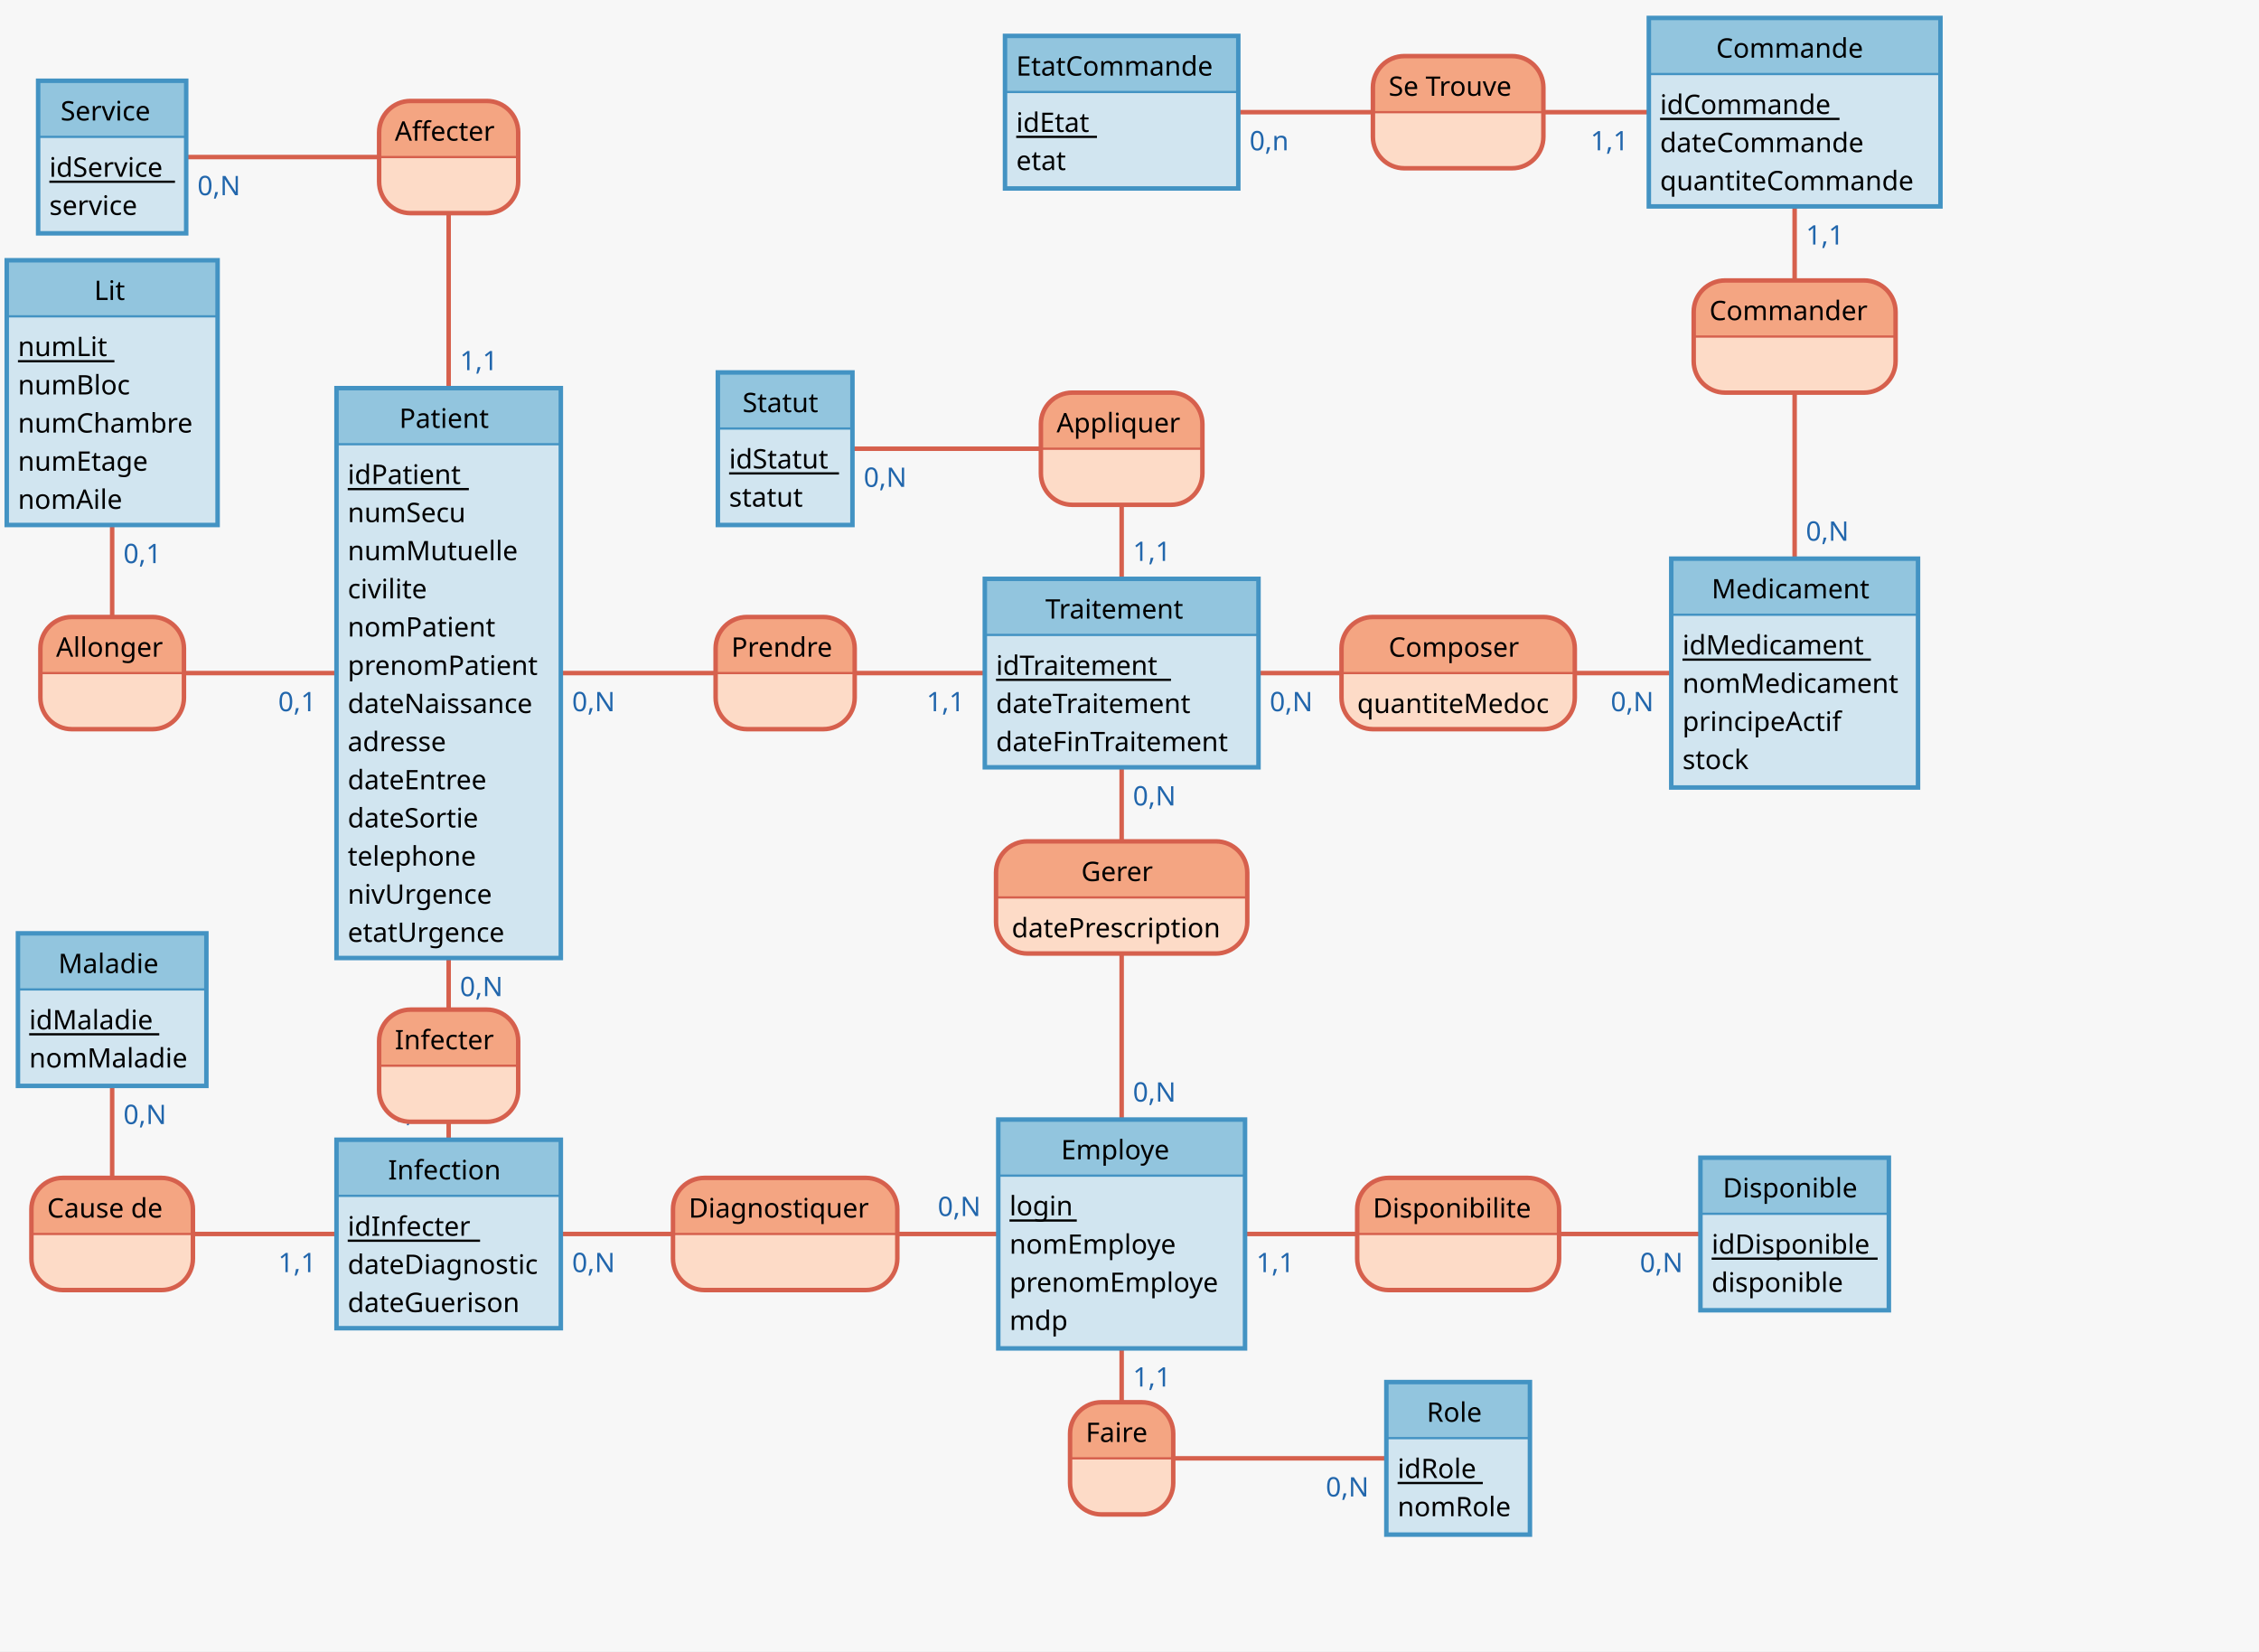
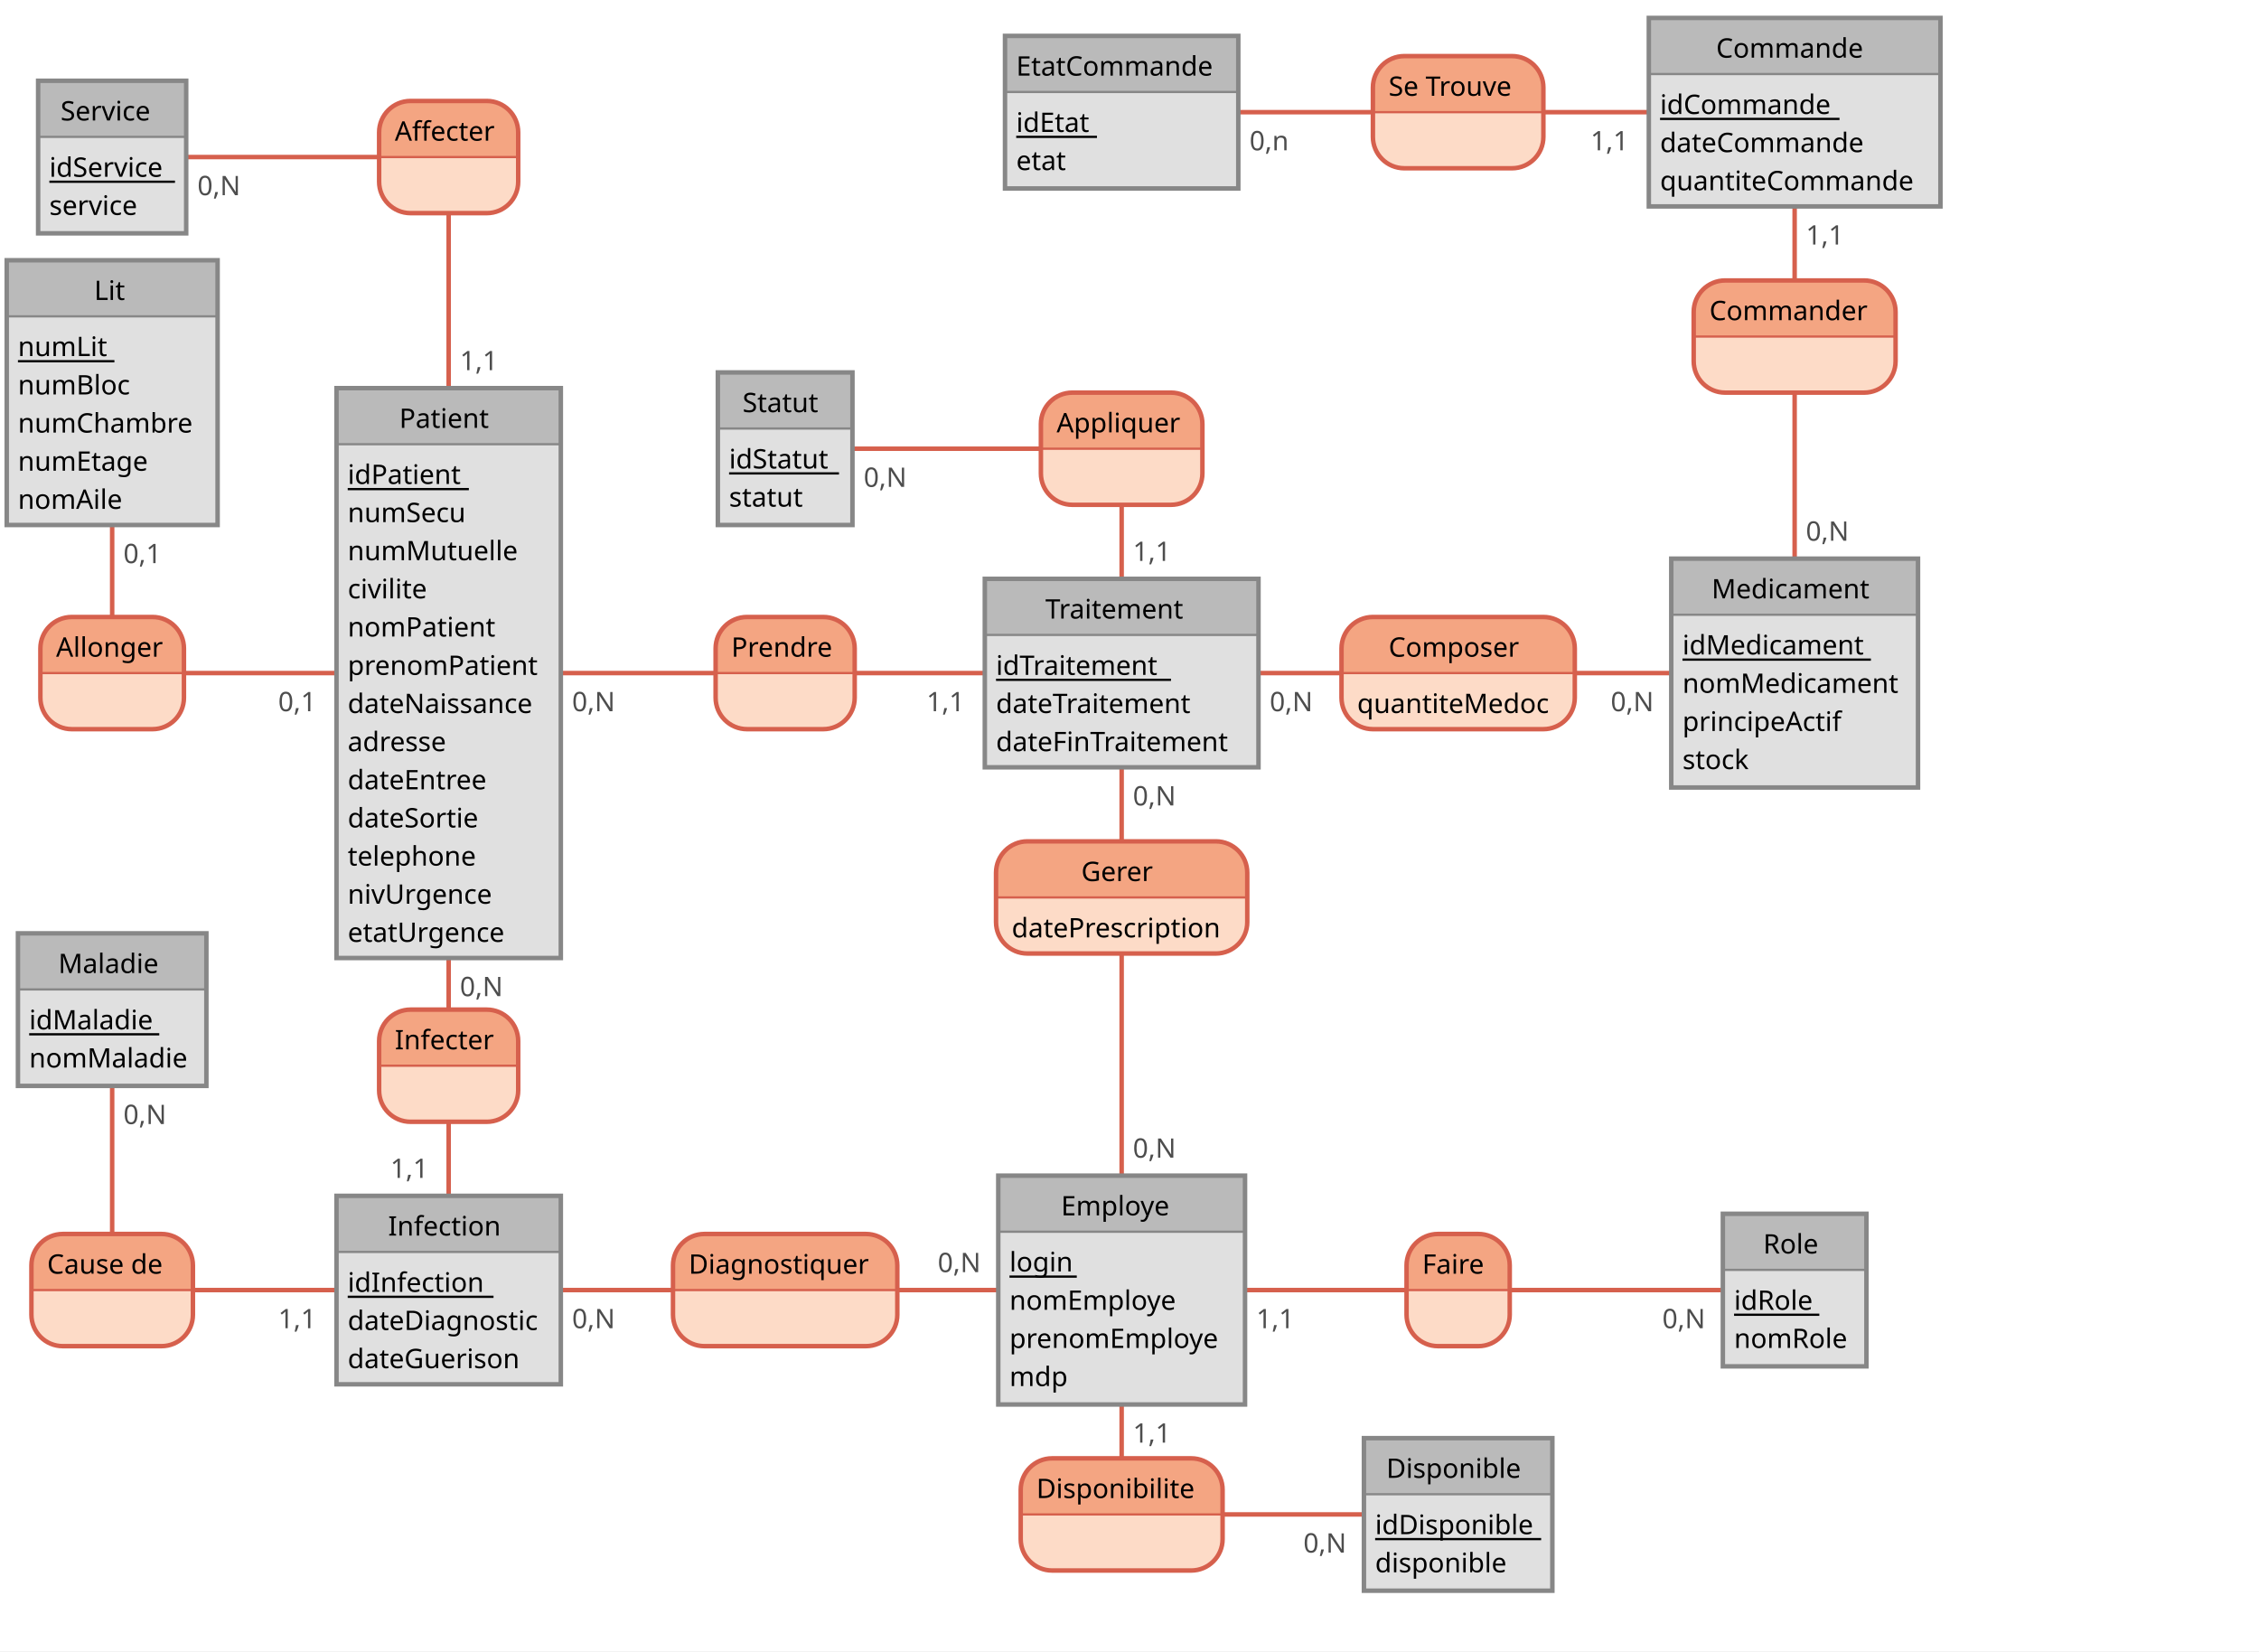
- <svg xmlns="http://www.w3.org/2000/svg" width="1007" height="736" view_box="0 0 1007 736">\n\n<rect id="frame" x="0" y="0" width="1007" height="736" fill="#f7f7f7" stroke="none" stroke-width="0" />
-   <line x1="500" y1="550" x2="350" y2="550" stroke="#d6604d" stroke-width="2" />
-   <text x="418" y="542.0" fill="#2166ac" font-family="Verdana" font-size="12">0,N</text>
-   <line x1="200" y1="550" x2="350" y2="550" stroke="#d6604d" stroke-width="2" />
-   <text x="255" y="567.0" fill="#2166ac" font-family="Verdana" font-size="12">0,N</text>
+ <svg xmlns="http://www.w3.org/2000/svg" width="1007" height="736" view_box="0 0 1007 736">\n\n<rect id="frame" x="0" y="0" width="1007" height="736" fill="#ffffff" stroke="none" stroke-width="0" />
+   <line x1="500" y1="575" x2="350" y2="575" stroke="#d6604d" stroke-width="2" />
+   <text x="418" y="567.0" fill="#4d4d4d" font-family="Verdana" font-size="12">0,N</text>
+   <line x1="200" y1="575" x2="350" y2="575" stroke="#d6604d" stroke-width="2" />
+   <text x="255" y="592.0" fill="#4d4d4d" font-family="Verdana" font-size="12">0,N</text>
  <g id="association-Diagnostiquer">
-     <path d="M 386 525 a 14 14 90 0 1 14 14 V 550 h -100 V 539 a 14 14 90 0 1 14 -14" fill="#f4a582" stroke="#f4a582" stroke-width="0" />
-     <path d="M 400 550.0 v 11 a 14 14 90 0 1 -14 14 H 314 a 14 14 90 0 1 -14 -14 V 550.0 H 100" fill="#fddbc7" stroke="#fddbc7" stroke-width="0" />
-     <rect x="300" y="525" width="100" height="50" fill="none" rx="14" stroke="#d6604d" stroke-width="2" />
-     <line x1="300" y1="550" x2="400" y2="550" stroke="#d6604d" stroke-width="1" />
-     <text x="307" y="542.7" fill="#000000" font-family="Verdana" font-size="12">Diagnostiquer</text>
+     <path d="M 386 550 a 14 14 90 0 1 14 14 V 575 h -100 V 564 a 14 14 90 0 1 14 -14" fill="#f4a582" stroke="#f4a582" stroke-width="0" />
+     <path d="M 400 575.0 v 11 a 14 14 90 0 1 -14 14 H 314 a 14 14 90 0 1 -14 -14 V 575.0 H 100" fill="#fddbc7" stroke="#fddbc7" stroke-width="0" />
+     <rect x="300" y="550" width="100" height="50" fill="none" rx="14" stroke="#d6604d" stroke-width="2" />
+     <line x1="300" y1="575" x2="400" y2="575" stroke="#d6604d" stroke-width="1" />
+     <text x="307" y="567.7" fill="#000000" font-family="Verdana" font-size="12">Diagnostiquer</text>
  </g>
  <line x1="200" y1="300" x2="350" y2="300" stroke="#d6604d" stroke-width="2" />
-   <text x="255" y="317.0" fill="#2166ac" font-family="Verdana" font-size="12">0,N</text>
+   <text x="255" y="317.0" fill="#4d4d4d" font-family="Verdana" font-size="12">0,N</text>
  <line x1="500" y1="300" x2="350" y2="300" stroke="#d6604d" stroke-width="2" />
-   <text x="413" y="317.0" fill="#2166ac" font-family="Verdana" font-size="12">1,1</text>
+   <text x="413" y="317.0" fill="#4d4d4d" font-family="Verdana" font-size="12">1,1</text>
  <g id="association-Prendre">
    <path d="M 367 275 a 14 14 90 0 1 14 14 V 300 h -62 V 289 a 14 14 90 0 1 14 -14" fill="#f4a582" stroke="#f4a582" stroke-width="0" />
    <path d="M 381 300.0 v 11 a 14 14 90 0 1 -14 14 H 333 a 14 14 90 0 1 -14 -14 V 300.0 H 62" fill="#fddbc7" stroke="#fddbc7" stroke-width="0" />
    <rect x="319" y="275" width="62" height="50" fill="none" rx="14" stroke="#d6604d" stroke-width="2" />
    <line x1="319" y1="300" x2="381" y2="300" stroke="#d6604d" stroke-width="1" />
    <text x="326" y="292.7" fill="#000000" font-family="Verdana" font-size="12">Prendre</text>
  </g>
-   <line x1="200" y1="550" x2="50" y2="550" stroke="#d6604d" stroke-width="2" />
-   <text x="124" y="567.0" fill="#2166ac" font-family="Verdana" font-size="12">1,1</text>
-   <line x1="50" y1="450" x2="50" y2="550" stroke="#d6604d" stroke-width="2" />
-   <text x="55.0" y="501" fill="#2166ac" font-family="Verdana" font-size="12">0,N</text>
+   <line x1="200" y1="575" x2="50" y2="575" stroke="#d6604d" stroke-width="2" />
+   <text x="124" y="592.0" fill="#4d4d4d" font-family="Verdana" font-size="12">1,1</text>
+   <line x1="50" y1="450" x2="50" y2="575" stroke="#d6604d" stroke-width="2" />
+   <text x="55.0" y="501" fill="#4d4d4d" font-family="Verdana" font-size="12">0,N</text>
  <g id="association-Cause de">
-     <path d="M 72 525 a 14 14 90 0 1 14 14 V 550 h -72 V 539 a 14 14 90 0 1 14 -14" fill="#f4a582" stroke="#f4a582" stroke-width="0" />
-     <path d="M 86 550.0 v 11 a 14 14 90 0 1 -14 14 H 28 a 14 14 90 0 1 -14 -14 V 550.0 H 72" fill="#fddbc7" stroke="#fddbc7" stroke-width="0" />
-     <rect x="14" y="525" width="72" height="50" fill="none" rx="14" stroke="#d6604d" stroke-width="2" />
-     <line x1="14" y1="550" x2="86" y2="550" stroke="#d6604d" stroke-width="1" />
-     <text x="21" y="542.7" fill="#000000" font-family="Verdana" font-size="12">Cause de</text>
-   </g>
-   <line x1="500" y1="550" x2="650" y2="550" stroke="#d6604d" stroke-width="2" />
-   <text x="560" y="567.0" fill="#2166ac" font-family="Verdana" font-size="12">1,1</text>
-   <line x1="800" y1="550" x2="650" y2="550" stroke="#d6604d" stroke-width="2" />
-   <text x="731" y="567.0" fill="#2166ac" font-family="Verdana" font-size="12">0,N</text>
+     <path d="M 72 550 a 14 14 90 0 1 14 14 V 575 h -72 V 564 a 14 14 90 0 1 14 -14" fill="#f4a582" stroke="#f4a582" stroke-width="0" />
+     <path d="M 86 575.0 v 11 a 14 14 90 0 1 -14 14 H 28 a 14 14 90 0 1 -14 -14 V 575.0 H 72" fill="#fddbc7" stroke="#fddbc7" stroke-width="0" />
+     <rect x="14" y="550" width="72" height="50" fill="none" rx="14" stroke="#d6604d" stroke-width="2" />
+     <line x1="14" y1="575" x2="86" y2="575" stroke="#d6604d" stroke-width="1" />
+     <text x="21" y="567.7" fill="#000000" font-family="Verdana" font-size="12">Cause de</text>
+   </g>
+   <line x1="500" y1="575" x2="500" y2="675" stroke="#d6604d" stroke-width="2" />
+   <text x="505.0" y="643" fill="#4d4d4d" font-family="Verdana" font-size="12">1,1</text>
+   <line x1="650" y1="675" x2="500" y2="675" stroke="#d6604d" stroke-width="2" />
+   <text x="581" y="692.0" fill="#4d4d4d" font-family="Verdana" font-size="12">0,N</text>
  <g id="association-Disponibilite">
-     <path d="M 681 525 a 14 14 90 0 1 14 14 V 550 h -90 V 539 a 14 14 90 0 1 14 -14" fill="#f4a582" stroke="#f4a582" stroke-width="0" />
-     <path d="M 695 550.0 v 11 a 14 14 90 0 1 -14 14 H 619 a 14 14 90 0 1 -14 -14 V 550.0 H 90" fill="#fddbc7" stroke="#fddbc7" stroke-width="0" />
-     <rect x="605" y="525" width="90" height="50" fill="none" rx="14" stroke="#d6604d" stroke-width="2" />
-     <line x1="605" y1="550" x2="695" y2="550" stroke="#d6604d" stroke-width="1" />
-     <text x="612" y="542.7" fill="#000000" font-family="Verdana" font-size="12">Disponibilite</text>
-   </g>
-   <line x1="500" y1="550" x2="500" y2="650" stroke="#d6604d" stroke-width="2" />
-   <text x="505.0" y="618" fill="#2166ac" font-family="Verdana" font-size="12">1,1</text>
-   <line x1="650" y1="650" x2="500" y2="650" stroke="#d6604d" stroke-width="2" />
-   <text x="591" y="667.0" fill="#2166ac" font-family="Verdana" font-size="12">0,N</text>
+     <path d="M 531 650 a 14 14 90 0 1 14 14 V 675 h -90 V 664 a 14 14 90 0 1 14 -14" fill="#f4a582" stroke="#f4a582" stroke-width="0" />
+     <path d="M 545 675.0 v 11 a 14 14 90 0 1 -14 14 H 469 a 14 14 90 0 1 -14 -14 V 675.0 H 90" fill="#fddbc7" stroke="#fddbc7" stroke-width="0" />
+     <rect x="455" y="650" width="90" height="50" fill="none" rx="14" stroke="#d6604d" stroke-width="2" />
+     <line x1="455" y1="675" x2="545" y2="675" stroke="#d6604d" stroke-width="1" />
+     <text x="462" y="667.7" fill="#000000" font-family="Verdana" font-size="12">Disponibilite</text>
+   </g>
+   <line x1="500" y1="575" x2="650" y2="575" stroke="#d6604d" stroke-width="2" />
+   <text x="560" y="592.0" fill="#4d4d4d" font-family="Verdana" font-size="12">1,1</text>
+   <line x1="800" y1="575" x2="650" y2="575" stroke="#d6604d" stroke-width="2" />
+   <text x="741" y="592.0" fill="#4d4d4d" font-family="Verdana" font-size="12">0,N</text>
  <g id="association-Faire">
-     <path d="M 509 625 a 14 14 90 0 1 14 14 V 650 h -46 V 639 a 14 14 90 0 1 14 -14" fill="#f4a582" stroke="#f4a582" stroke-width="0" />
-     <path d="M 523 650.0 v 11 a 14 14 90 0 1 -14 14 H 491 a 14 14 90 0 1 -14 -14 V 650.0 H 46" fill="#fddbc7" stroke="#fddbc7" stroke-width="0" />
-     <rect x="477" y="625" width="46" height="50" fill="none" rx="14" stroke="#d6604d" stroke-width="2" />
-     <line x1="477" y1="650" x2="523" y2="650" stroke="#d6604d" stroke-width="1" />
-     <text x="484" y="642.7" fill="#000000" font-family="Verdana" font-size="12">Faire</text>
+     <path d="M 659 550 a 14 14 90 0 1 14 14 V 575 h -46 V 564 a 14 14 90 0 1 14 -14" fill="#f4a582" stroke="#f4a582" stroke-width="0" />
+     <path d="M 673 575.0 v 11 a 14 14 90 0 1 -14 14 H 641 a 14 14 90 0 1 -14 -14 V 575.0 H 46" fill="#fddbc7" stroke="#fddbc7" stroke-width="0" />
+     <rect x="627" y="550" width="46" height="50" fill="none" rx="14" stroke="#d6604d" stroke-width="2" />
+     <line x1="627" y1="575" x2="673" y2="575" stroke="#d6604d" stroke-width="1" />
+     <text x="634" y="567.7" fill="#000000" font-family="Verdana" font-size="12">Faire</text>
  </g>
  <line x1="500" y1="300" x2="500" y2="200" stroke="#d6604d" stroke-width="2" />
-   <text x="505.0" y="250" fill="#2166ac" font-family="Verdana" font-size="12">1,1</text>
+   <text x="505.0" y="250" fill="#4d4d4d" font-family="Verdana" font-size="12">1,1</text>
  <line x1="350" y1="200" x2="500" y2="200" stroke="#d6604d" stroke-width="2" />
-   <text x="385" y="217.0" fill="#2166ac" font-family="Verdana" font-size="12">0,N</text>
+   <text x="385" y="217.0" fill="#4d4d4d" font-family="Verdana" font-size="12">0,N</text>
  <g id="association-Appliquer">
    <path d="M 522 175 a 14 14 90 0 1 14 14 V 200 h -72 V 189 a 14 14 90 0 1 14 -14" fill="#f4a582" stroke="#f4a582" stroke-width="0" />
    <path d="M 536 200.0 v 11 a 14 14 90 0 1 -14 14 H 478 a 14 14 90 0 1 -14 -14 V 200.0 H 72" fill="#fddbc7" stroke="#fddbc7" stroke-width="0" />
    <rect x="464" y="175" width="72" height="50" fill="none" rx="14" stroke="#d6604d" stroke-width="2" />
    <line x1="464" y1="200" x2="536" y2="200" stroke="#d6604d" stroke-width="1" />
    <text x="471" y="192.7" fill="#000000" font-family="Verdana" font-size="12">Appliquer</text>
  </g>
  <line x1="200" y1="300" x2="200" y2="475" stroke="#d6604d" stroke-width="2" />
-   <text x="205.0" y="444" fill="#2166ac" font-family="Verdana" font-size="12">0,N</text>
-   <line x1="200" y1="550" x2="200" y2="475" stroke="#d6604d" stroke-width="2" />
-   <text x="174.0" y="500" fill="#2166ac" font-family="Verdana" font-size="12">1,1</text>
+   <text x="205.0" y="444" fill="#4d4d4d" font-family="Verdana" font-size="12">0,N</text>
+   <line x1="200" y1="575" x2="200" y2="475" stroke="#d6604d" stroke-width="2" />
+   <text x="174.0" y="525" fill="#4d4d4d" font-family="Verdana" font-size="12">1,1</text>
  <g id="association-Infecter">
    <path d="M 217 450 a 14 14 90 0 1 14 14 V 475 h -62 V 464 a 14 14 90 0 1 14 -14" fill="#f4a582" stroke="#f4a582" stroke-width="0" />
    <path d="M 231 475.0 v 11 a 14 14 90 0 1 -14 14 H 183 a 14 14 90 0 1 -14 -14 V 475.0 H 62" fill="#fddbc7" stroke="#fddbc7" stroke-width="0" />
    <rect x="169" y="450" width="62" height="50" fill="none" rx="14" stroke="#d6604d" stroke-width="2" />
    <line x1="169" y1="475" x2="231" y2="475" stroke="#d6604d" stroke-width="1" />
    <text x="176" y="467.7" fill="#000000" font-family="Verdana" font-size="12">Infecter</text>
  </g>
  <line x1="800" y1="50" x2="800" y2="150" stroke="#d6604d" stroke-width="2" />
-   <text x="805.0" y="109" fill="#2166ac" font-family="Verdana" font-size="12">1,1</text>
+   <text x="805.0" y="109" fill="#4d4d4d" font-family="Verdana" font-size="12">1,1</text>
  <line x1="800" y1="300" x2="800" y2="150" stroke="#d6604d" stroke-width="2" />
-   <text x="805.0" y="241" fill="#2166ac" font-family="Verdana" font-size="12">0,N</text>
+   <text x="805.0" y="241" fill="#4d4d4d" font-family="Verdana" font-size="12">0,N</text>
  <g id="association-Commander">
    <path d="M 831 125 a 14 14 90 0 1 14 14 V 150 h -90 V 139 a 14 14 90 0 1 14 -14" fill="#f4a582" stroke="#f4a582" stroke-width="0" />
    <path d="M 845 150.0 v 11 a 14 14 90 0 1 -14 14 H 769 a 14 14 90 0 1 -14 -14 V 150.0 H 90" fill="#fddbc7" stroke="#fddbc7" stroke-width="0" />
    <rect x="755" y="125" width="90" height="50" fill="none" rx="14" stroke="#d6604d" stroke-width="2" />
    <line x1="755" y1="150" x2="845" y2="150" stroke="#d6604d" stroke-width="1" />
    <text x="762" y="142.7" fill="#000000" font-family="Verdana" font-size="12">Commander</text>
  </g>
  <line x1="200" y1="300" x2="50" y2="300" stroke="#d6604d" stroke-width="2" />
-   <text x="124" y="317.0" fill="#2166ac" font-family="Verdana" font-size="12">0,1</text>
+   <text x="124" y="317.0" fill="#4d4d4d" font-family="Verdana" font-size="12">0,1</text>
  <line x1="50" y1="175" x2="50" y2="300" stroke="#d6604d" stroke-width="2" />
-   <text x="55.0" y="251" fill="#2166ac" font-family="Verdana" font-size="12">0,1</text>
+   <text x="55.0" y="251" fill="#4d4d4d" font-family="Verdana" font-size="12">0,1</text>
  <g id="association-Allonger">
    <path d="M 68 275 a 14 14 90 0 1 14 14 V 300 h -64 V 289 a 14 14 90 0 1 14 -14" fill="#f4a582" stroke="#f4a582" stroke-width="0" />
    <path d="M 82 300.0 v 11 a 14 14 90 0 1 -14 14 H 32 a 14 14 90 0 1 -14 -14 V 300.0 H 64" fill="#fddbc7" stroke="#fddbc7" stroke-width="0" />
    <rect x="18" y="275" width="64" height="50" fill="none" rx="14" stroke="#d6604d" stroke-width="2" />
    <line x1="18" y1="300" x2="82" y2="300" stroke="#d6604d" stroke-width="1" />
    <text x="25" y="292.7" fill="#000000" font-family="Verdana" font-size="12">Allonger</text>
  </g>
  <line x1="200" y1="300" x2="200" y2="70" stroke="#d6604d" stroke-width="2" />
-   <text x="205.0" y="165" fill="#2166ac" font-family="Verdana" font-size="12">1,1</text>
+   <text x="205.0" y="165" fill="#4d4d4d" font-family="Verdana" font-size="12">1,1</text>
  <line x1="50" y1="70" x2="200" y2="70" stroke="#d6604d" stroke-width="2" />
-   <text x="88" y="87.0" fill="#2166ac" font-family="Verdana" font-size="12">0,N</text>
+   <text x="88" y="87.0" fill="#4d4d4d" font-family="Verdana" font-size="12">0,N</text>
  <g id="association-Affecter">
    <path d="M 217 45 a 14 14 90 0 1 14 14 V 70 h -62 V 59 a 14 14 90 0 1 14 -14" fill="#f4a582" stroke="#f4a582" stroke-width="0" />
    <path d="M 231 70.0 v 11 a 14 14 90 0 1 -14 14 H 183 a 14 14 90 0 1 -14 -14 V 70.0 H 62" fill="#fddbc7" stroke="#fddbc7" stroke-width="0" />
    <rect x="169" y="45" width="62" height="50" fill="none" rx="14" stroke="#d6604d" stroke-width="2" />
    <line x1="169" y1="70" x2="231" y2="70" stroke="#d6604d" stroke-width="1" />
    <text x="176" y="62.7" fill="#000000" font-family="Verdana" font-size="12">Affecter</text>
  </g>
  <line x1="500" y1="300" x2="650" y2="300" stroke="#d6604d" stroke-width="2" />
-   <text x="566" y="317.0" fill="#2166ac" font-family="Verdana" font-size="12">0,N</text>
+   <text x="566" y="317.0" fill="#4d4d4d" font-family="Verdana" font-size="12">0,N</text>
  <line x1="800" y1="300" x2="650" y2="300" stroke="#d6604d" stroke-width="2" />
-   <text x="718" y="317.0" fill="#2166ac" font-family="Verdana" font-size="12">0,N</text>
+   <text x="718" y="317.0" fill="#4d4d4d" font-family="Verdana" font-size="12">0,N</text>
  <g id="association-Composer">
    <path d="M 688 275 a 14 14 90 0 1 14 14 V 300 h -104 V 289 a 14 14 90 0 1 14 -14" fill="#f4a582" stroke="#f4a582" stroke-width="0" />
    <path d="M 702 300.0 v 11 a 14 14 90 0 1 -14 14 H 612 a 14 14 90 0 1 -14 -14 V 300.0 H 104" fill="#fddbc7" stroke="#fddbc7" stroke-width="0" />
    <rect x="598" y="275" width="104" height="50" fill="none" rx="14" stroke="#d6604d" stroke-width="2" />
    <line x1="598" y1="300" x2="702" y2="300" stroke="#d6604d" stroke-width="1" />
    <text x="619" y="292.7" fill="#000000" font-family="Verdana" font-size="12">Composer</text>
    <text x="605" y="317.8" fill="#000000" font-family="Verdana" font-size="12">quantiteMedoc</text>
  </g>
  <line x1="800" y1="50" x2="650" y2="50" stroke="#d6604d" stroke-width="2" />
-   <text x="709" y="67.0" fill="#2166ac" font-family="Verdana" font-size="12">1,1</text>
+   <text x="709" y="67.0" fill="#4d4d4d" font-family="Verdana" font-size="12">1,1</text>
  <line x1="500" y1="50" x2="650" y2="50" stroke="#d6604d" stroke-width="2" />
-   <text x="557" y="67.0" fill="#2166ac" font-family="Verdana" font-size="12">0,n</text>
+   <text x="557" y="67.0" fill="#4d4d4d" font-family="Verdana" font-size="12">0,n</text>
  <g id="association-Se Trouve">
    <path d="M 674 25 a 14 14 90 0 1 14 14 V 50 h -76 V 39 a 14 14 90 0 1 14 -14" fill="#f4a582" stroke="#f4a582" stroke-width="0" />
    <path d="M 688 50.0 v 11 a 14 14 90 0 1 -14 14 H 626 a 14 14 90 0 1 -14 -14 V 50.0 H 76" fill="#fddbc7" stroke="#fddbc7" stroke-width="0" />
    <rect x="612" y="25" width="76" height="50" fill="none" rx="14" stroke="#d6604d" stroke-width="2" />
    <line x1="612" y1="50" x2="688" y2="50" stroke="#d6604d" stroke-width="1" />
    <text x="619" y="42.7" fill="#000000" font-family="Verdana" font-size="12">Se Trouve</text>
  </g>
-   <line x1="500" y1="550" x2="500" y2="400" stroke="#d6604d" stroke-width="2" />
-   <text x="505.0" y="491" fill="#2166ac" font-family="Verdana" font-size="12">0,N</text>
+   <line x1="500" y1="575" x2="500" y2="400" stroke="#d6604d" stroke-width="2" />
+   <text x="505.0" y="516" fill="#4d4d4d" font-family="Verdana" font-size="12">0,N</text>
  <line x1="500" y1="300" x2="500" y2="400" stroke="#d6604d" stroke-width="2" />
-   <text x="505.0" y="359" fill="#2166ac" font-family="Verdana" font-size="12">0,N</text>
+   <text x="505.0" y="359" fill="#4d4d4d" font-family="Verdana" font-size="12">0,N</text>
  <g id="association-Gerer">
    <path d="M 542 375 a 14 14 90 0 1 14 14 V 400 h -112 V 389 a 14 14 90 0 1 14 -14" fill="#f4a582" stroke="#f4a582" stroke-width="0" />
    <path d="M 556 400.0 v 11 a 14 14 90 0 1 -14 14 H 458 a 14 14 90 0 1 -14 -14 V 400.0 H 112" fill="#fddbc7" stroke="#fddbc7" stroke-width="0" />
    <rect x="444" y="375" width="112" height="50" fill="none" rx="14" stroke="#d6604d" stroke-width="2" />
    <line x1="444" y1="400" x2="556" y2="400" stroke="#d6604d" stroke-width="1" />
    <text x="482" y="392.7" fill="#000000" font-family="Verdana" font-size="12">Gerer</text>
    <text x="451" y="417.8" fill="#000000" font-family="Verdana" font-size="12">datePrescription</text>
  </g>
  <g id="entity-Maladie">
    <g id="frame-Maladie">
-       <rect x="8" y="416" width="84" height="25" fill="#92c5de" stroke="#92c5de" stroke-width="0" />
-       <rect x="8" y="441.0" width="84" height="43" fill="#d1e5f0" stroke="#d1e5f0" stroke-width="0" />
-       <rect x="8" y="416" width="84" height="68" fill="none" stroke="#4393c3" stroke-width="2" />
-       <line x1="8" y1="441" x2="92" y2="441" stroke="#4393c3" stroke-width="1" />
+       <rect x="8" y="416" width="84" height="25" fill="#bababa" stroke="#bababa" stroke-width="0" />
+       <rect x="8" y="441.0" width="84" height="43" fill="#e0e0e0" stroke="#e0e0e0" stroke-width="0" />
+       <rect x="8" y="416" width="84" height="68" fill="none" stroke="#878787" stroke-width="2" />
+       <line x1="8" y1="441" x2="92" y2="441" stroke="#878787" stroke-width="1" />
    </g>
    <text x="26" y="433.7" fill="#000000" font-family="Verdana" font-size="12">Maladie</text>
    <text x="13" y="458.8" fill="#000000" font-family="Verdana" font-size="12">idMaladie</text>
    <line x1="13" y1="461" x2="71" y2="461" stroke="#000000" stroke-width="1" />
    <text x="13" y="475.8" fill="#000000" font-family="Verdana" font-size="12">nomMaladie</text>
  </g>
  <g id="entity-Employe">
    <g id="frame-Employe">
-       <rect x="445" y="499" width="110" height="25" fill="#92c5de" stroke="#92c5de" stroke-width="0" />
-       <rect x="445" y="524.0" width="110" height="77" fill="#d1e5f0" stroke="#d1e5f0" stroke-width="0" />
-       <rect x="445" y="499" width="110" height="102" fill="none" stroke="#4393c3" stroke-width="2" />
-       <line x1="445" y1="524" x2="555" y2="524" stroke="#4393c3" stroke-width="1" />
-     </g>
-     <text x="473" y="516.7" fill="#000000" font-family="Verdana" font-size="12">Employe</text>
-     <text x="450" y="541.7" fill="#000000" font-family="Verdana" font-size="12">login</text>
-     <line x1="450" y1="544" x2="480" y2="544" stroke="#000000" stroke-width="1" />
-     <text x="450" y="558.8" fill="#000000" font-family="Verdana" font-size="12">nomEmploye</text>
-     <text x="450" y="575.8" fill="#000000" font-family="Verdana" font-size="12">prenomEmploye</text>
-     <text x="450" y="592.8" fill="#000000" font-family="Verdana" font-size="12">mdp</text>
+       <rect x="445" y="524" width="110" height="25" fill="#bababa" stroke="#bababa" stroke-width="0" />
+       <rect x="445" y="549.0" width="110" height="77" fill="#e0e0e0" stroke="#e0e0e0" stroke-width="0" />
+       <rect x="445" y="524" width="110" height="102" fill="none" stroke="#878787" stroke-width="2" />
+       <line x1="445" y1="549" x2="555" y2="549" stroke="#878787" stroke-width="1" />
+     </g>
+     <text x="473" y="541.7" fill="#000000" font-family="Verdana" font-size="12">Employe</text>
+     <text x="450" y="566.7" fill="#000000" font-family="Verdana" font-size="12">login</text>
+     <line x1="450" y1="569" x2="480" y2="569" stroke="#000000" stroke-width="1" />
+     <text x="450" y="583.8" fill="#000000" font-family="Verdana" font-size="12">nomEmploye</text>
+     <text x="450" y="600.8" fill="#000000" font-family="Verdana" font-size="12">prenomEmploye</text>
+     <text x="450" y="617.8" fill="#000000" font-family="Verdana" font-size="12">mdp</text>
  </g>
  <g id="entity-Patient">
    <g id="frame-Patient">
-       <rect x="150" y="173" width="100" height="25" fill="#92c5de" stroke="#92c5de" stroke-width="0" />
-       <rect x="150" y="198.0" width="100" height="229" fill="#d1e5f0" stroke="#d1e5f0" stroke-width="0" />
-       <rect x="150" y="173" width="100" height="254" fill="none" stroke="#4393c3" stroke-width="2" />
-       <line x1="150" y1="198" x2="250" y2="198" stroke="#4393c3" stroke-width="1" />
+       <rect x="150" y="173" width="100" height="25" fill="#bababa" stroke="#bababa" stroke-width="0" />
+       <rect x="150" y="198.0" width="100" height="229" fill="#e0e0e0" stroke="#e0e0e0" stroke-width="0" />
+       <rect x="150" y="173" width="100" height="254" fill="none" stroke="#878787" stroke-width="2" />
+       <line x1="150" y1="198" x2="250" y2="198" stroke="#878787" stroke-width="1" />
    </g>
    <text x="178" y="190.7" fill="#000000" font-family="Verdana" font-size="12">Patient</text>
    <text x="155" y="215.7" fill="#000000" font-family="Verdana" font-size="12">idPatient</text>
    <line x1="155" y1="218" x2="209" y2="218" stroke="#000000" stroke-width="1" />
    <text x="155" y="232.7" fill="#000000" font-family="Verdana" font-size="12">numSecu</text>
    <text x="155" y="249.7" fill="#000000" font-family="Verdana" font-size="12">numMutuelle</text>
    <text x="155" y="266.7" fill="#000000" font-family="Verdana" font-size="12">civilite</text>
    <text x="155" y="283.7" fill="#000000" font-family="Verdana" font-size="12">nomPatient</text>
    <text x="155" y="300.8" fill="#000000" font-family="Verdana" font-size="12">prenomPatient</text>
    <text x="155" y="317.8" fill="#000000" font-family="Verdana" font-size="12">dateNaissance</text>
    <text x="155" y="334.8" fill="#000000" font-family="Verdana" font-size="12">adresse</text>
    <text x="155" y="351.8" fill="#000000" font-family="Verdana" font-size="12">dateEntree</text>
    <text x="155" y="368.8" fill="#000000" font-family="Verdana" font-size="12">dateSortie</text>
    <text x="155" y="385.8" fill="#000000" font-family="Verdana" font-size="12">telephone</text>
    <text x="155" y="402.8" fill="#000000" font-family="Verdana" font-size="12">nivUrgence</text>
    <text x="155" y="419.8" fill="#000000" font-family="Verdana" font-size="12">etatUrgence</text>
  </g>
  <g id="entity-Disponible">
    <g id="frame-Disponible">
-       <rect x="758" y="516" width="84" height="25" fill="#92c5de" stroke="#92c5de" stroke-width="0" />
-       <rect x="758" y="541.0" width="84" height="43" fill="#d1e5f0" stroke="#d1e5f0" stroke-width="0" />
-       <rect x="758" y="516" width="84" height="68" fill="none" stroke="#4393c3" stroke-width="2" />
-       <line x1="758" y1="541" x2="842" y2="541" stroke="#4393c3" stroke-width="1" />
-     </g>
-     <text x="768" y="533.7" fill="#000000" font-family="Verdana" font-size="12">Disponible</text>
-     <text x="763" y="558.8" fill="#000000" font-family="Verdana" font-size="12">idDisponible</text>
-     <line x1="763" y1="561" x2="837" y2="561" stroke="#000000" stroke-width="1" />
-     <text x="763" y="575.8" fill="#000000" font-family="Verdana" font-size="12">disponible</text>
+       <rect x="608" y="641" width="84" height="25" fill="#bababa" stroke="#bababa" stroke-width="0" />
+       <rect x="608" y="666.0" width="84" height="43" fill="#e0e0e0" stroke="#e0e0e0" stroke-width="0" />
+       <rect x="608" y="641" width="84" height="68" fill="none" stroke="#878787" stroke-width="2" />
+       <line x1="608" y1="666" x2="692" y2="666" stroke="#878787" stroke-width="1" />
+     </g>
+     <text x="618" y="658.7" fill="#000000" font-family="Verdana" font-size="12">Disponible</text>
+     <text x="613" y="683.8" fill="#000000" font-family="Verdana" font-size="12">idDisponible</text>
+     <line x1="613" y1="686" x2="687" y2="686" stroke="#000000" stroke-width="1" />
+     <text x="613" y="700.8" fill="#000000" font-family="Verdana" font-size="12">disponible</text>
  </g>
  <g id="entity-Service">
    <g id="frame-Service">
-       <rect x="17" y="36" width="66" height="25" fill="#92c5de" stroke="#92c5de" stroke-width="0" />
-       <rect x="17" y="61.0" width="66" height="43" fill="#d1e5f0" stroke="#d1e5f0" stroke-width="0" />
-       <rect x="17" y="36" width="66" height="68" fill="none" stroke="#4393c3" stroke-width="2" />
-       <line x1="17" y1="61" x2="83" y2="61" stroke="#4393c3" stroke-width="1" />
+       <rect x="17" y="36" width="66" height="25" fill="#bababa" stroke="#bababa" stroke-width="0" />
+       <rect x="17" y="61.0" width="66" height="43" fill="#e0e0e0" stroke="#e0e0e0" stroke-width="0" />
+       <rect x="17" y="36" width="66" height="68" fill="none" stroke="#878787" stroke-width="2" />
+       <line x1="17" y1="61" x2="83" y2="61" stroke="#878787" stroke-width="1" />
    </g>
    <text x="27" y="53.7" fill="#000000" font-family="Verdana" font-size="12">Service</text>
    <text x="22" y="78.8" fill="#000000" font-family="Verdana" font-size="12">idService</text>
    <line x1="22" y1="81" x2="78" y2="81" stroke="#000000" stroke-width="1" />
    <text x="22" y="95.8" fill="#000000" font-family="Verdana" font-size="12">service</text>
  </g>
  <g id="entity-Statut">
    <g id="frame-Statut">
-       <rect x="320" y="166" width="60" height="25" fill="#92c5de" stroke="#92c5de" stroke-width="0" />
-       <rect x="320" y="191.0" width="60" height="43" fill="#d1e5f0" stroke="#d1e5f0" stroke-width="0" />
-       <rect x="320" y="166" width="60" height="68" fill="none" stroke="#4393c3" stroke-width="2" />
-       <line x1="320" y1="191" x2="380" y2="191" stroke="#4393c3" stroke-width="1" />
+       <rect x="320" y="166" width="60" height="25" fill="#bababa" stroke="#bababa" stroke-width="0" />
+       <rect x="320" y="191.0" width="60" height="43" fill="#e0e0e0" stroke="#e0e0e0" stroke-width="0" />
+       <rect x="320" y="166" width="60" height="68" fill="none" stroke="#878787" stroke-width="2" />
+       <line x1="320" y1="191" x2="380" y2="191" stroke="#878787" stroke-width="1" />
    </g>
    <text x="331" y="183.7" fill="#000000" font-family="Verdana" font-size="12">Statut</text>
    <text x="325" y="208.8" fill="#000000" font-family="Verdana" font-size="12">idStatut</text>
    <line x1="325" y1="211" x2="374" y2="211" stroke="#000000" stroke-width="1" />
    <text x="325" y="225.8" fill="#000000" font-family="Verdana" font-size="12">statut</text>
  </g>
  <g id="entity-Infection">
    <g id="frame-Infection">
-       <rect x="150" y="508" width="100" height="25" fill="#92c5de" stroke="#92c5de" stroke-width="0" />
-       <rect x="150" y="533.0" width="100" height="59" fill="#d1e5f0" stroke="#d1e5f0" stroke-width="0" />
-       <rect x="150" y="508" width="100" height="84" fill="none" stroke="#4393c3" stroke-width="2" />
-       <line x1="150" y1="533" x2="250" y2="533" stroke="#4393c3" stroke-width="1" />
-     </g>
-     <text x="173" y="525.7" fill="#000000" font-family="Verdana" font-size="12">Infection</text>
-     <text x="155" y="550.8" fill="#000000" font-family="Verdana" font-size="12">idInfecter</text>
-     <line x1="155" y1="553" x2="214" y2="553" stroke="#000000" stroke-width="1" />
-     <text x="155" y="567.8" fill="#000000" font-family="Verdana" font-size="12">dateDiagnostic</text>
-     <text x="155" y="584.8" fill="#000000" font-family="Verdana" font-size="12">dateGuerison</text>
+       <rect x="150" y="533" width="100" height="25" fill="#bababa" stroke="#bababa" stroke-width="0" />
+       <rect x="150" y="558.0" width="100" height="59" fill="#e0e0e0" stroke="#e0e0e0" stroke-width="0" />
+       <rect x="150" y="533" width="100" height="84" fill="none" stroke="#878787" stroke-width="2" />
+       <line x1="150" y1="558" x2="250" y2="558" stroke="#878787" stroke-width="1" />
+     </g>
+     <text x="173" y="550.7" fill="#000000" font-family="Verdana" font-size="12">Infection</text>
+     <text x="155" y="575.8" fill="#000000" font-family="Verdana" font-size="12">idInfection</text>
+     <line x1="155" y1="578" x2="220" y2="578" stroke="#000000" stroke-width="1" />
+     <text x="155" y="592.8" fill="#000000" font-family="Verdana" font-size="12">dateDiagnostic</text>
+     <text x="155" y="609.8" fill="#000000" font-family="Verdana" font-size="12">dateGuerison</text>
  </g>
  <g id="entity-Lit">
    <g id="frame-Lit">
-       <rect x="3" y="116" width="94" height="25" fill="#92c5de" stroke="#92c5de" stroke-width="0" />
-       <rect x="3" y="141.0" width="94" height="93" fill="#d1e5f0" stroke="#d1e5f0" stroke-width="0" />
-       <rect x="3" y="116" width="94" height="118" fill="none" stroke="#4393c3" stroke-width="2" />
-       <line x1="3" y1="141" x2="97" y2="141" stroke="#4393c3" stroke-width="1" />
+       <rect x="3" y="116" width="94" height="25" fill="#bababa" stroke="#bababa" stroke-width="0" />
+       <rect x="3" y="141.0" width="94" height="93" fill="#e0e0e0" stroke="#e0e0e0" stroke-width="0" />
+       <rect x="3" y="116" width="94" height="118" fill="none" stroke="#878787" stroke-width="2" />
+       <line x1="3" y1="141" x2="97" y2="141" stroke="#878787" stroke-width="1" />
    </g>
    <text x="42" y="133.7" fill="#000000" font-family="Verdana" font-size="12">Lit</text>
    <text x="8" y="158.7" fill="#000000" font-family="Verdana" font-size="12">numLit</text>
    <line x1="8" y1="161" x2="51" y2="161" stroke="#000000" stroke-width="1" />
    <text x="8" y="175.8" fill="#000000" font-family="Verdana" font-size="12">numBloc</text>
    <text x="8" y="192.8" fill="#000000" font-family="Verdana" font-size="12">numChambre</text>
    <text x="8" y="209.8" fill="#000000" font-family="Verdana" font-size="12">numEtage</text>
    <text x="8" y="226.8" fill="#000000" font-family="Verdana" font-size="12">nomAile</text>
  </g>
  <g id="entity-Role">
    <g id="frame-Role">
-       <rect x="618" y="616" width="64" height="25" fill="#92c5de" stroke="#92c5de" stroke-width="0" />
-       <rect x="618" y="641.0" width="64" height="43" fill="#d1e5f0" stroke="#d1e5f0" stroke-width="0" />
-       <rect x="618" y="616" width="64" height="68" fill="none" stroke="#4393c3" stroke-width="2" />
-       <line x1="618" y1="641" x2="682" y2="641" stroke="#4393c3" stroke-width="1" />
-     </g>
-     <text x="636" y="633.7" fill="#000000" font-family="Verdana" font-size="12">Role</text>
-     <text x="623" y="658.8" fill="#000000" font-family="Verdana" font-size="12">idRole</text>
-     <line x1="623" y1="661" x2="661" y2="661" stroke="#000000" stroke-width="1" />
-     <text x="623" y="675.8" fill="#000000" font-family="Verdana" font-size="12">nomRole</text>
+       <rect x="768" y="541" width="64" height="25" fill="#bababa" stroke="#bababa" stroke-width="0" />
+       <rect x="768" y="566.0" width="64" height="43" fill="#e0e0e0" stroke="#e0e0e0" stroke-width="0" />
+       <rect x="768" y="541" width="64" height="68" fill="none" stroke="#878787" stroke-width="2" />
+       <line x1="768" y1="566" x2="832" y2="566" stroke="#878787" stroke-width="1" />
+     </g>
+     <text x="786" y="558.7" fill="#000000" font-family="Verdana" font-size="12">Role</text>
+     <text x="773" y="583.8" fill="#000000" font-family="Verdana" font-size="12">idRole</text>
+     <line x1="773" y1="586" x2="811" y2="586" stroke="#000000" stroke-width="1" />
+     <text x="773" y="600.8" fill="#000000" font-family="Verdana" font-size="12">nomRole</text>
  </g>
  <g id="entity-Traitement">
    <g id="frame-Traitement">
-       <rect x="439" y="258" width="122" height="25" fill="#92c5de" stroke="#92c5de" stroke-width="0" />
-       <rect x="439" y="283.0" width="122" height="59" fill="#d1e5f0" stroke="#d1e5f0" stroke-width="0" />
-       <rect x="439" y="258" width="122" height="84" fill="none" stroke="#4393c3" stroke-width="2" />
-       <line x1="439" y1="283" x2="561" y2="283" stroke="#4393c3" stroke-width="1" />
+       <rect x="439" y="258" width="122" height="25" fill="#bababa" stroke="#bababa" stroke-width="0" />
+       <rect x="439" y="283.0" width="122" height="59" fill="#e0e0e0" stroke="#e0e0e0" stroke-width="0" />
+       <rect x="439" y="258" width="122" height="84" fill="none" stroke="#878787" stroke-width="2" />
+       <line x1="439" y1="283" x2="561" y2="283" stroke="#878787" stroke-width="1" />
    </g>
    <text x="466" y="275.7" fill="#000000" font-family="Verdana" font-size="12">Traitement</text>
    <text x="444" y="300.8" fill="#000000" font-family="Verdana" font-size="12">idTraitement</text>
    <line x1="444" y1="303" x2="522" y2="303" stroke="#000000" stroke-width="1" />
    <text x="444" y="317.8" fill="#000000" font-family="Verdana" font-size="12">dateTraitement</text>
    <text x="444" y="334.8" fill="#000000" font-family="Verdana" font-size="12">dateFinTraitement</text>
  </g>
  <g id="entity-Commande">
    <g id="frame-Commande">
-       <rect x="735" y="8" width="130" height="25" fill="#92c5de" stroke="#92c5de" stroke-width="0" />
-       <rect x="735" y="33.0" width="130" height="59" fill="#d1e5f0" stroke="#d1e5f0" stroke-width="0" />
-       <rect x="735" y="8" width="130" height="84" fill="none" stroke="#4393c3" stroke-width="2" />
-       <line x1="735" y1="33" x2="865" y2="33" stroke="#4393c3" stroke-width="1" />
+       <rect x="735" y="8" width="130" height="25" fill="#bababa" stroke="#bababa" stroke-width="0" />
+       <rect x="735" y="33.0" width="130" height="59" fill="#e0e0e0" stroke="#e0e0e0" stroke-width="0" />
+       <rect x="735" y="8" width="130" height="84" fill="none" stroke="#878787" stroke-width="2" />
+       <line x1="735" y1="33" x2="865" y2="33" stroke="#878787" stroke-width="1" />
    </g>
    <text x="765" y="25.7" fill="#000000" font-family="Verdana" font-size="12">Commande</text>
    <text x="740" y="50.8" fill="#000000" font-family="Verdana" font-size="12">idCommande</text>
    <line x1="740" y1="53" x2="820" y2="53" stroke="#000000" stroke-width="1" />
    <text x="740" y="67.8" fill="#000000" font-family="Verdana" font-size="12">dateCommande</text>
    <text x="740" y="84.8" fill="#000000" font-family="Verdana" font-size="12">quantiteCommande</text>
  </g>
  <g id="entity-Medicament">
    <g id="frame-Medicament">
-       <rect x="745" y="249" width="110" height="25" fill="#92c5de" stroke="#92c5de" stroke-width="0" />
-       <rect x="745" y="274.0" width="110" height="77" fill="#d1e5f0" stroke="#d1e5f0" stroke-width="0" />
-       <rect x="745" y="249" width="110" height="102" fill="none" stroke="#4393c3" stroke-width="2" />
-       <line x1="745" y1="274" x2="855" y2="274" stroke="#4393c3" stroke-width="1" />
+       <rect x="745" y="249" width="110" height="25" fill="#bababa" stroke="#bababa" stroke-width="0" />
+       <rect x="745" y="274.0" width="110" height="77" fill="#e0e0e0" stroke="#e0e0e0" stroke-width="0" />
+       <rect x="745" y="249" width="110" height="102" fill="none" stroke="#878787" stroke-width="2" />
+       <line x1="745" y1="274" x2="855" y2="274" stroke="#878787" stroke-width="1" />
    </g>
    <text x="763" y="266.7" fill="#000000" font-family="Verdana" font-size="12">Medicament</text>
    <text x="750" y="291.7" fill="#000000" font-family="Verdana" font-size="12">idMedicament</text>
    <line x1="750" y1="294" x2="834" y2="294" stroke="#000000" stroke-width="1" />
    <text x="750" y="308.8" fill="#000000" font-family="Verdana" font-size="12">nomMedicament</text>
    <text x="750" y="325.8" fill="#000000" font-family="Verdana" font-size="12">principeActif</text>
    <text x="750" y="342.8" fill="#000000" font-family="Verdana" font-size="12">stock</text>
  </g>
  <g id="entity-EtatCommande">
    <g id="frame-EtatCommande">
-       <rect x="448" y="16" width="104" height="25" fill="#92c5de" stroke="#92c5de" stroke-width="0" />
-       <rect x="448" y="41.0" width="104" height="43" fill="#d1e5f0" stroke="#d1e5f0" stroke-width="0" />
-       <rect x="448" y="16" width="104" height="68" fill="none" stroke="#4393c3" stroke-width="2" />
-       <line x1="448" y1="41" x2="552" y2="41" stroke="#4393c3" stroke-width="1" />
+       <rect x="448" y="16" width="104" height="25" fill="#bababa" stroke="#bababa" stroke-width="0" />
+       <rect x="448" y="41.0" width="104" height="43" fill="#e0e0e0" stroke="#e0e0e0" stroke-width="0" />
+       <rect x="448" y="16" width="104" height="68" fill="none" stroke="#878787" stroke-width="2" />
+       <line x1="448" y1="41" x2="552" y2="41" stroke="#878787" stroke-width="1" />
    </g>
    <text x="453" y="33.7" fill="#000000" font-family="Verdana" font-size="12">EtatCommande</text>
    <text x="453" y="58.8" fill="#000000" font-family="Verdana" font-size="12">idEtat</text>
    <line x1="453" y1="61" x2="489" y2="61" stroke="#000000" stroke-width="1" />
    <text x="453" y="75.8" fill="#000000" font-family="Verdana" font-size="12">etat</text>
  </g>
</svg>
